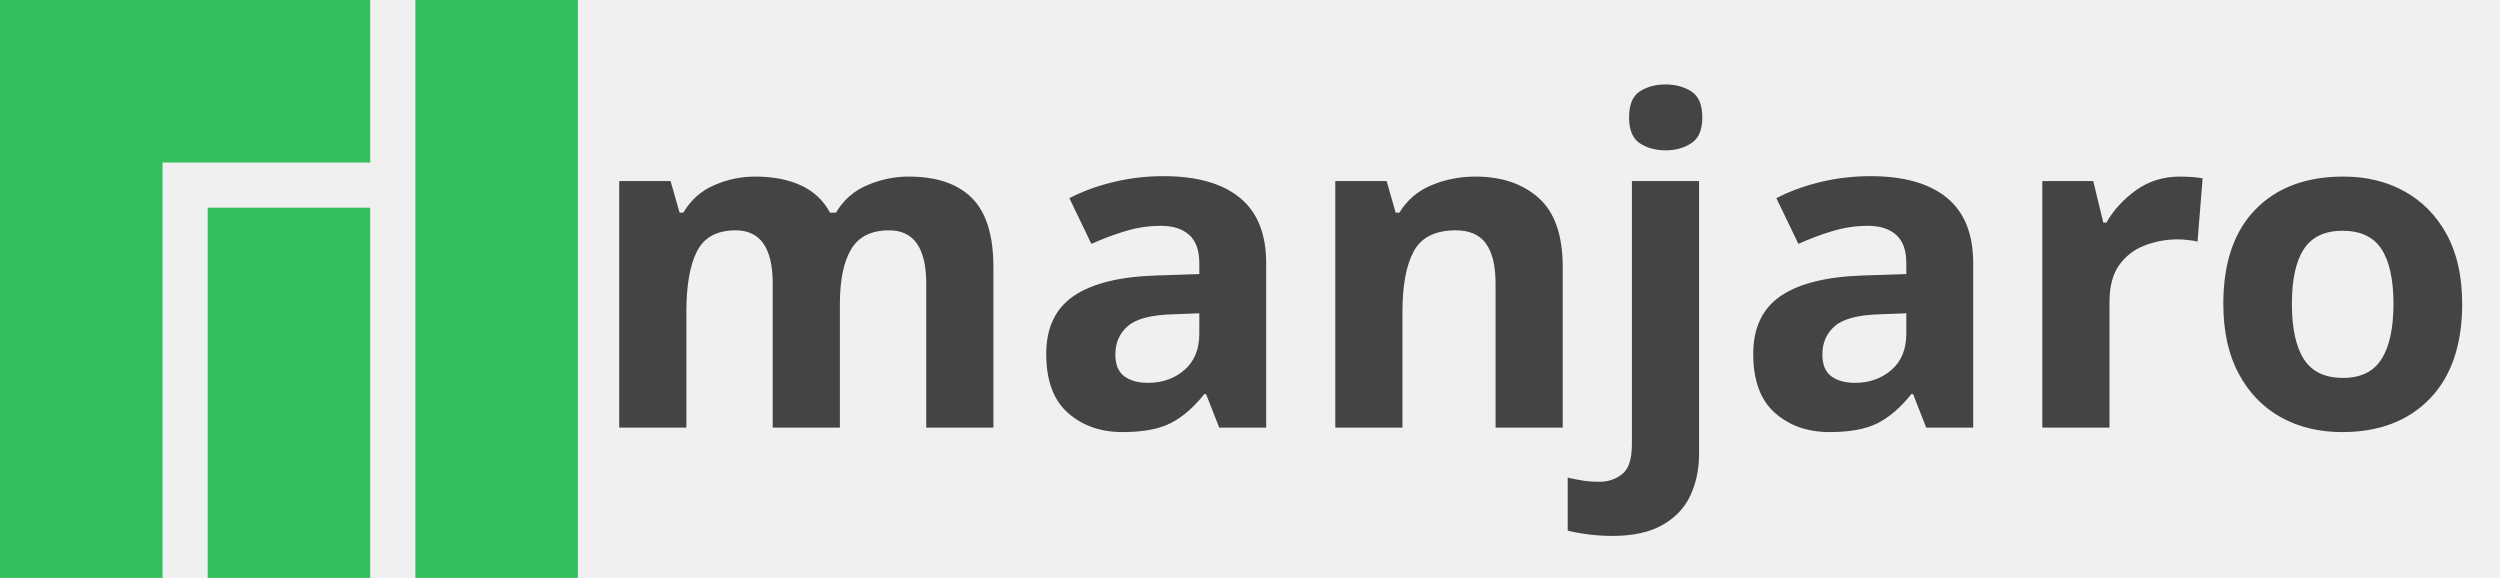
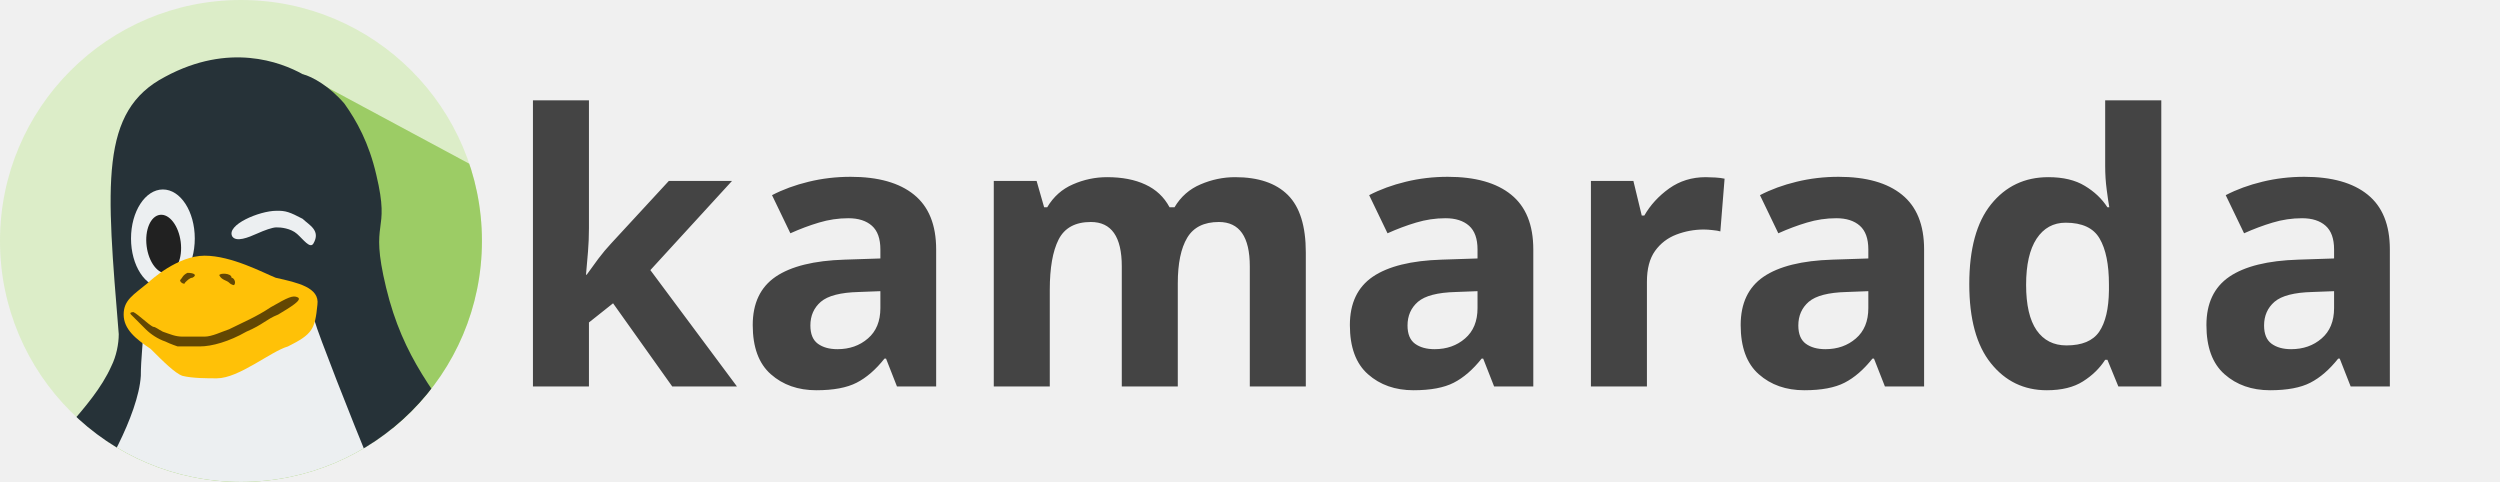
- <svg xmlns="http://www.w3.org/2000/svg" width="146.506mm" height="33.867mm" viewBox="0 0 553.723 128" id="svg0" version="1.1">
-   <defs id="defs0" />
+ <svg xmlns="http://www.w3.org/2000/svg" width="664" height="128" viewBox="0 0 664 128" id="svg0" version="1.1">
+   <defs id="defs0">
+     <clipPath clipPathUnits="userSpaceOnUse" id="clipPath934">
+       <circle r="23.603" cy="26" cx="24" id="circle936" style="opacity:1;vector-effect:none;fill:#ffffff;fill-opacity:1;stroke:none;stroke-width:16.578;stroke-linecap:butt;stroke-linejoin:miter;stroke-miterlimit:4;stroke-dasharray:none;stroke-dashoffset:0;stroke-opacity:1;paint-order:markers stroke fill" />
+     </clipPath>
+   </defs>
  <g id="layer0" transform="translate(-73.61522,379.1716)" />
  <g id="logo" transform="matrix(2,0,0,2,-73.61522,315.1716)">
-     <path id="rect4138" d="m 36.808,-157.586 v 64 h 18 v -46 h 23 v -18 z m 46,0 v 64 h 18 v -64 z m -23,23 v 41 h 18 v -41 z" style="opacity:1;fill:#35bf5c;fill-opacity:1;stroke:none;stroke-width:3;stroke-miterlimit:4;stroke-dasharray:none;stroke-opacity:1" />
-     <text id="text4141" y="-110.232" x="214.401" style="font-style:normal;font-variant:normal;font-weight:bold;font-stretch:normal;line-height:0%;font-family:Quicksand;-inkscape-font-specification:'Quicksand Bold';text-align:center;letter-spacing:0px;word-spacing:0px;text-anchor:middle;fill:#444444;fill-opacity:1;stroke:none;stroke-width:1px;stroke-linecap:butt;stroke-linejoin:miter;stroke-opacity:1" xml:space="preserve">
-       <tspan y="-110.232" x="214.401" id="tspan4143" style="font-style:normal;font-variant:normal;font-weight:bold;font-stretch:normal;font-size:50px;line-height:1.25;font-family:Comfortaa;-inkscape-font-specification:'Comfortaa Bold'">manjaro</tspan>
+     <text id="text4141" y="-106.261" x="238.601" style="font-style:normal;font-variant:normal;font-weight:bold;font-stretch:normal;line-height:0%;font-family:Quicksand;-inkscape-font-specification:'Quicksand Bold';text-align:center;letter-spacing:0px;word-spacing:0px;text-anchor:middle;fill:#444444;fill-opacity:1;stroke:none;stroke-width:1px;stroke-linecap:butt;stroke-linejoin:miter;stroke-opacity:1" xml:space="preserve">
+       <tspan y="-106.261" x="238.601" id="tspan4143" style="font-style:normal;font-variant:normal;font-weight:bold;font-stretch:normal;font-size:50px;line-height:1.25;font-family:Comfortaa;-inkscape-font-specification:'Comfortaa Bold'">kamarada</tspan>
    </text>
+     <g id="g932" clip-path="url(#clipPath934)" transform="matrix(1.35575,0,0,1.35575,36.26961,-160.8353)">
+       <circle r="23.603" cy="26" cx="24" id="path849" style="opacity:1;vector-effect:none;fill:#dcedc8;fill-opacity:1;stroke:none;stroke-width:16.578;stroke-linecap:butt;stroke-linejoin:miter;stroke-miterlimit:4;stroke-dasharray:none;stroke-dashoffset:0;stroke-opacity:1;paint-order:markers stroke fill" />
+       <g transform="matrix(0.7600836,0,0,0.7600836,-130.0933,13.36219)" id="g893">
+         <rect style="fill:#9ccc65;fill-opacity:1;stroke-width:0.661" id="rect3883" width="118.996" height="118.821" x="183.278" y="-104.03" transform="rotate(28.25678)" />
+         <g transform="matrix(3.586317,0,0,3.586317,144.2742,-14.20333)" id="g846">
+           <rect transform="matrix(0.8944433,0.4471814,-0.3796841,0.9251162,0,0)" y="11.11" x="15.257" height="5.894" width="2.313" id="rect23" style="fill:#eceff1;fill-opacity:1;stroke-width:0.78" />
+           <g transform="matrix(0.881332,0,0,0.881332,-5.541749,-4.975732)" id="g1032-6">
+             <polygon style="fill:#eceff1" points="21.5,40.6 27.7,40.6 33.5,36.2 36.1,29.3 30.1,22 28.4,17.9 20.1,18.2 20.2,20.5 18.6,23.5 16.1,28.4 15.6,32.5 17.4,38.3 " id="polygon2-0" />
+             <path style="fill:#263238" d="M 34.3,23.9 C 32.7,21.6 31.4,20.2 30.7,17.3 30,14.4 30.9,15.2 30.3,12.7 30,11.4 29.5,10.5 29,9.8 28.4,9.1 27.7,8.7 27.3,8.6 c -0.9,-0.5 -3,-1.3 -5.6,0.1 -2.7,1.4 -2.4,4.4 -1.9,10.5 0,0.4 -0.1,0.9 -0.3,1.3 -0.4,0.9 -1.1,1.7 -1.7,2.4 -0.7,1 -1.4,2 -1.9,3.1 -1.2,2.3 -2.3,5.2 -2,6.3 0.5,-0.1 6.8,9.5 6.8,9.7 0.4,-0.1 2.1,-0.1 3.6,-0.1 2.1,-0.1 3.3,-0.2 5,0.2 0,-0.3 -0.1,-0.6 -0.1,-0.9 0,-0.6 0.1,-1.1 0.2,-1.8 0.1,-0.5 0.2,-1 0.3,-1.6 -1,0.9 -2.8,1.9 -4.5,2.2 -1.5,0.3 -4,-0.2 -5.2,-1.7 0.1,0 0.3,0 0.4,-0.1 0.3,-0.1 0.6,-0.2 0.7,-0.4 0.3,-0.5 0.1,-1 -0.1,-1.3 -0.2,-0.3 -1.7,-1.4 -2.4,-2 -0.7,-0.6 -1.1,-0.9 -1.5,-1.3 0,0 -0.6,-0.6 -0.8,-0.8 C 16.1,32.2 16,32 15.9,31.9 15.7,31.4 15.6,30.8 15.7,30 c 0.1,-1.1 0.5,-2 1,-3 0.2,-0.4 0.7,-1.2 0.7,-1.2 0,0 -1.7,4.2 -0.8,5.5 0,0 0.1,-1.3 0.5,-2.6 0.3,-0.9 0.8,-2.2 1.4,-2.9 0.6,-0.7 2.1,-3.3 2.2,-4.9 0,-0.7 0.1,-1.4 0.1,-1.9 -0.4,-0.4 6.6,-1.4 7,-0.3 0.1,0.4 1.5,4 2.3,5.9 0.4,0.9 0.9,1.7 1.2,2.7 0.3,1.1 0.5,2.6 0.5,4.1 0,0.3 0,0.8 -0.1,1.3 0.2,0 4.1,-4.2 -0.5,-7.7 0,0 2.8,1.3 2.9,3.9 0.1,2.1 -0.8,3.8 -1,4.1 0.1,0 2.1,0.9 2.2,0.9 0.4,0 1.2,-0.3 1.2,-0.3 0.1,-0.3 0.4,-1.1 0.4,-1.4 0.7,-2.3 -1,-6 -2.6,-8.3 z" id="path4-6" />
+             <ellipse id="ellipse6-2" ry="2" rx="1.3" cy="15.3" cx="21.6" style="fill:#eceff1" />
+             <ellipse id="ellipse12-6" ry="0.7" rx="1.2" cy="19.514" cx="-18.115" transform="rotate(-97.2039)" style="fill:#212121;stroke-width:1" />
+             <g id="g24-1">
+               <path style="fill:#ffc107" d="m 39.3,37.6 c -0.4,-0.2 -1.1,-0.5 -1.7,-1.4 -0.3,-0.5 -0.2,-1.9 -0.7,-2.5 -0.3,-0.4 -0.7,-0.2 -0.8,-0.2 -0.9,0.2 -3,1.6 -4.4,0 -0.2,-0.2 -0.5,-0.5 -1,-0.5 -0.5,0 -0.7,0.2 -0.9,0.6 -0.2,0.4 -0.2,0.7 -0.2,1.7 0,0.8 0,1.7 -0.1,2.4 -0.2,1.7 -0.5,2.7 -0.5,3.7 0,1.1 0.3,1.8 0.7,2.1 0.3,0.3 0.8,0.5 1.9,0.5 1.1,0 1.8,-0.4 2.5,-1.1 0.5,-0.5 0.9,-0.7 2.3,-1.7 1.1,-0.7 2.8,-1.6 3.1,-1.9 0.2,-0.2 0.5,-0.3 0.5,-0.9 0,-0.5 -0.4,-0.7 -0.7,-0.8 z" id="path18-8" />
+               <path style="fill:#ffc107" d="m 19.2,37.9 c -1,-1.6 -1.1,-1.9 -1.8,-2.9 -0.6,-1 -1.9,-2.9 -2.7,-2.9 -0.6,0 -0.9,0.3 -1.3,0.7 -0.4,0.4 -0.8,1.3 -1.5,1.8 -0.6,0.5 -2.3,0.4 -2.7,1 -0.4,0.6 0.4,1.5 0.4,3 0,0.6 -0.5,1 -0.6,1.4 -0.1,0.5 -0.2,0.8 0,1.2 0.4,0.6 0.9,0.8 4.3,1.5 1.8,0.4 3.5,1.4 4.6,1.5 1.1,0.1 3,0 3,-2.7 0.1,-1.6 -0.8,-2 -1.7,-3.6 z" id="path20-7" />
+               <path style="fill:#ffc107" d="M 21.1,19.8 C 20.5,19.4 20,19 20,18.4 c 0,-0.6 0.4,-0.8 1,-1.3 0.1,-0.1 1.2,-1.1 2.3,-1.1 1.1,0 2.4,0.7 2.9,0.9 0.9,0.2 1.8,0.4 1.7,1.1 -0.1,1 -0.2,1.2 -1.2,1.7 -0.7,0.2 -2,1.3 -2.9,1.3 -0.4,0 -1,0 -1.4,-0.1 -0.3,-0.1 -0.8,-0.6 -1.3,-1.1 z" id="path22-9" />
+             </g>
+             <g id="g32-2">
+               <path style="fill:#634703" d="m 20.9,19 c 0.2,0.2 0.5,0.4 0.8,0.5 0.2,0.1 0.5,0.2 0.5,0.2 0.4,0 0.7,0 0.9,0 0.5,0 1.2,-0.2 1.9,-0.6 0.7,-0.3 0.8,-0.5 1.3,-0.7 0.5,-0.3 1,-0.6 0.8,-0.7 -0.2,-0.1 -0.4,0 -1.1,0.4 -0.6,0.4 -1.1,0.6 -1.7,0.9 -0.3,0.1 -0.7,0.3 -1,0.3 -0.3,0 -0.6,0 -0.9,0 -0.3,0 -0.5,-0.1 -0.8,-0.2 -0.2,-0.1 -0.3,-0.2 -0.4,-0.2 -0.2,-0.1 -0.6,-0.5 -0.8,-0.6 0,0 -0.2,0 -0.1,0.1 0.3,0.3 0.4,0.4 0.6,0.6 z" id="path26-0" />
+               <path style="fill:#634703" d="m 23.9,16.8 c 0.1,0.2 0.3,0.2 0.4,0.3 0.1,0.1 0.2,0.1 0.2,0.1 0.1,-0.1 0,-0.3 -0.1,-0.3 0,-0.2 -0.5,-0.2 -0.5,-0.1 z" id="path28-2" />
+               <path style="fill:#634703" d="m 22.3,17 c 0,0.1 0.2,0.2 0.2,0.1 0.1,-0.1 0.2,-0.2 0.3,-0.2 0.2,-0.1 0.1,-0.2 -0.2,-0.2 -0.2,0.1 -0.2,0.2 -0.3,0.3 z" id="path30-3" />
+             </g>
+             <path style="fill:#455a64" d="m 32,34.7 c 0,0.1 0,0.2 0,0.3 0.2,0.4 0.7,0.5 1.1,0.5 0.6,0 1.2,-0.4 1.5,-0.8 0,-0.1 0.1,-0.2 0.2,-0.3 0.2,-0.3 0.3,-0.5 0.4,-0.6 0,0 -0.1,-0.1 -0.1,-0.2 -0.1,-0.2 -0.4,-0.4 -0.8,-0.5 -0.3,-0.1 -0.8,-0.2 -1,-0.2 -0.9,-0.1 -1.4,0.2 -1.7,0.5 0,0 0.1,0 0.1,0.1 0.2,0.2 0.3,0.4 0.3,0.7 0.1,0.2 0,0.3 0,0.5 z" id="path34-7" />
+             <path style="fill:#eceff1;fill-opacity:1;stroke:none;stroke-width:0.053" id="path116-9-5" d="m 24.429,15.217 c 0.164,0.237 0.637,0.05 1.025,-0.124 0.289,-0.13 0.602,-0.242 0.763,-0.247 0.186,-0.006 0.595,0.037 0.852,0.265 0.255,0.225 0.527,0.616 0.665,0.397 0.317,-0.537 -0.174,-0.756 -0.438,-1.012 -0.519,-0.271 -0.689,-0.338 -1.076,-0.326 -0.686,0.003 -2.049,0.574 -1.791,1.047 z" />
+           </g>
+         </g>
+       </g>
+     </g>
  </g>
</svg>
